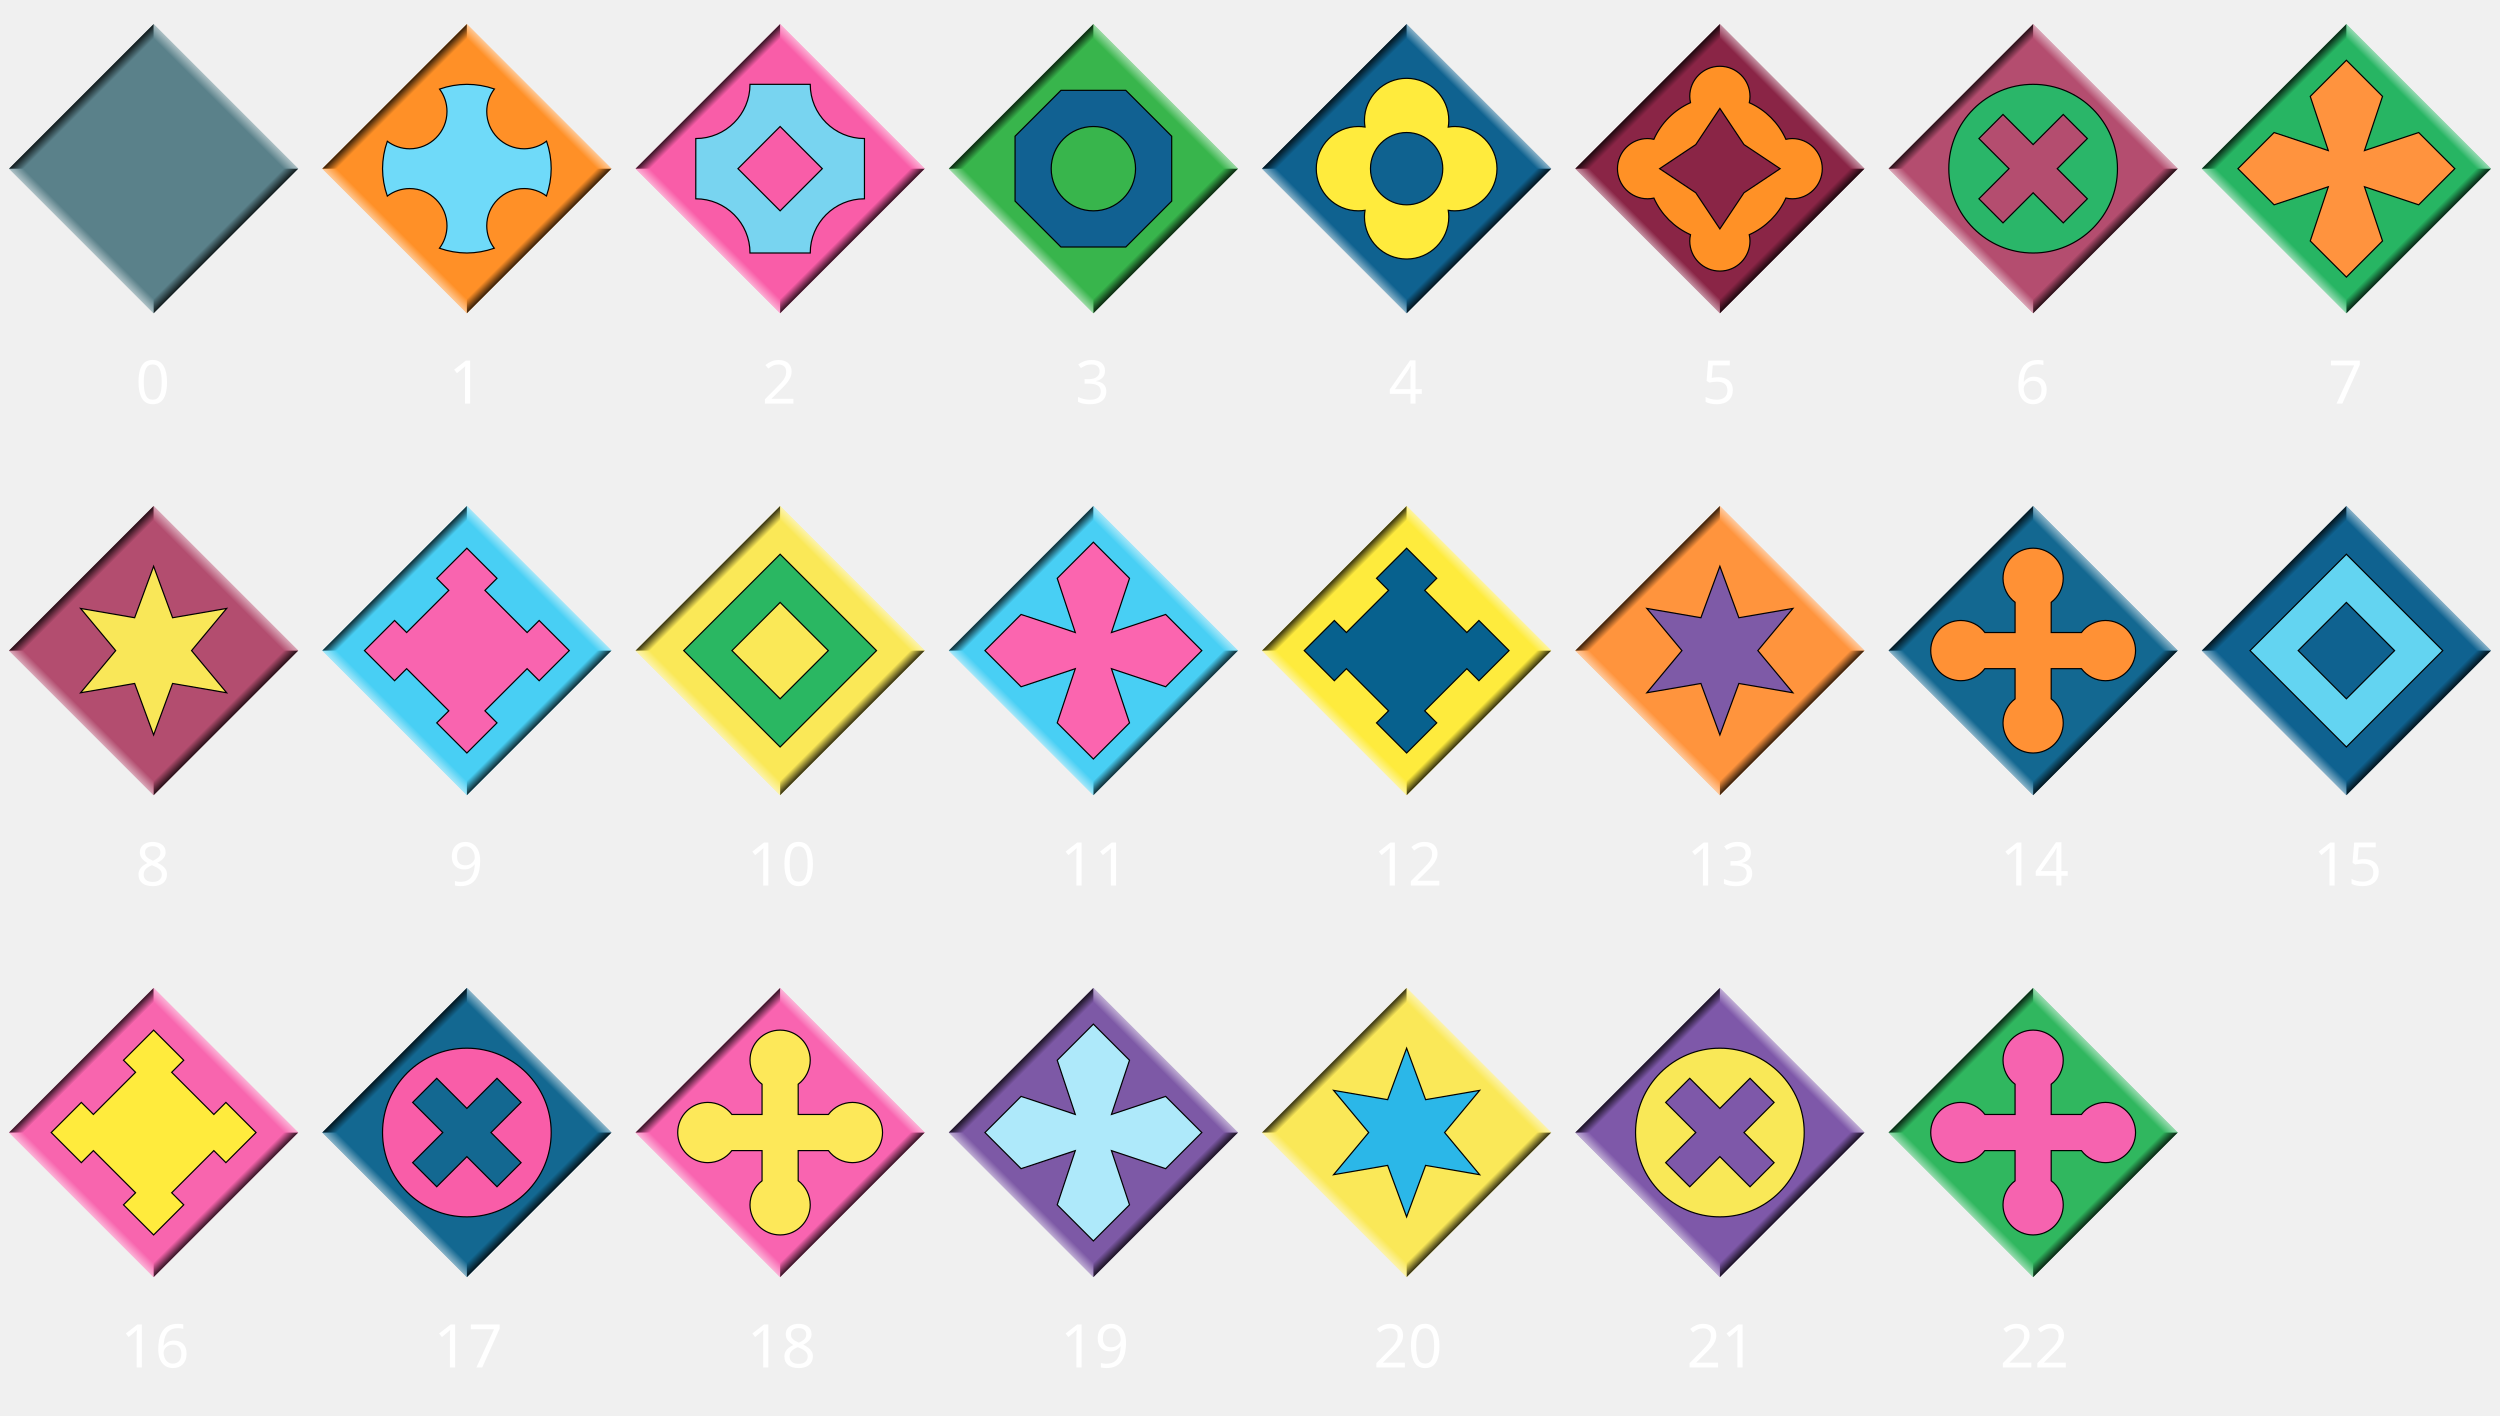
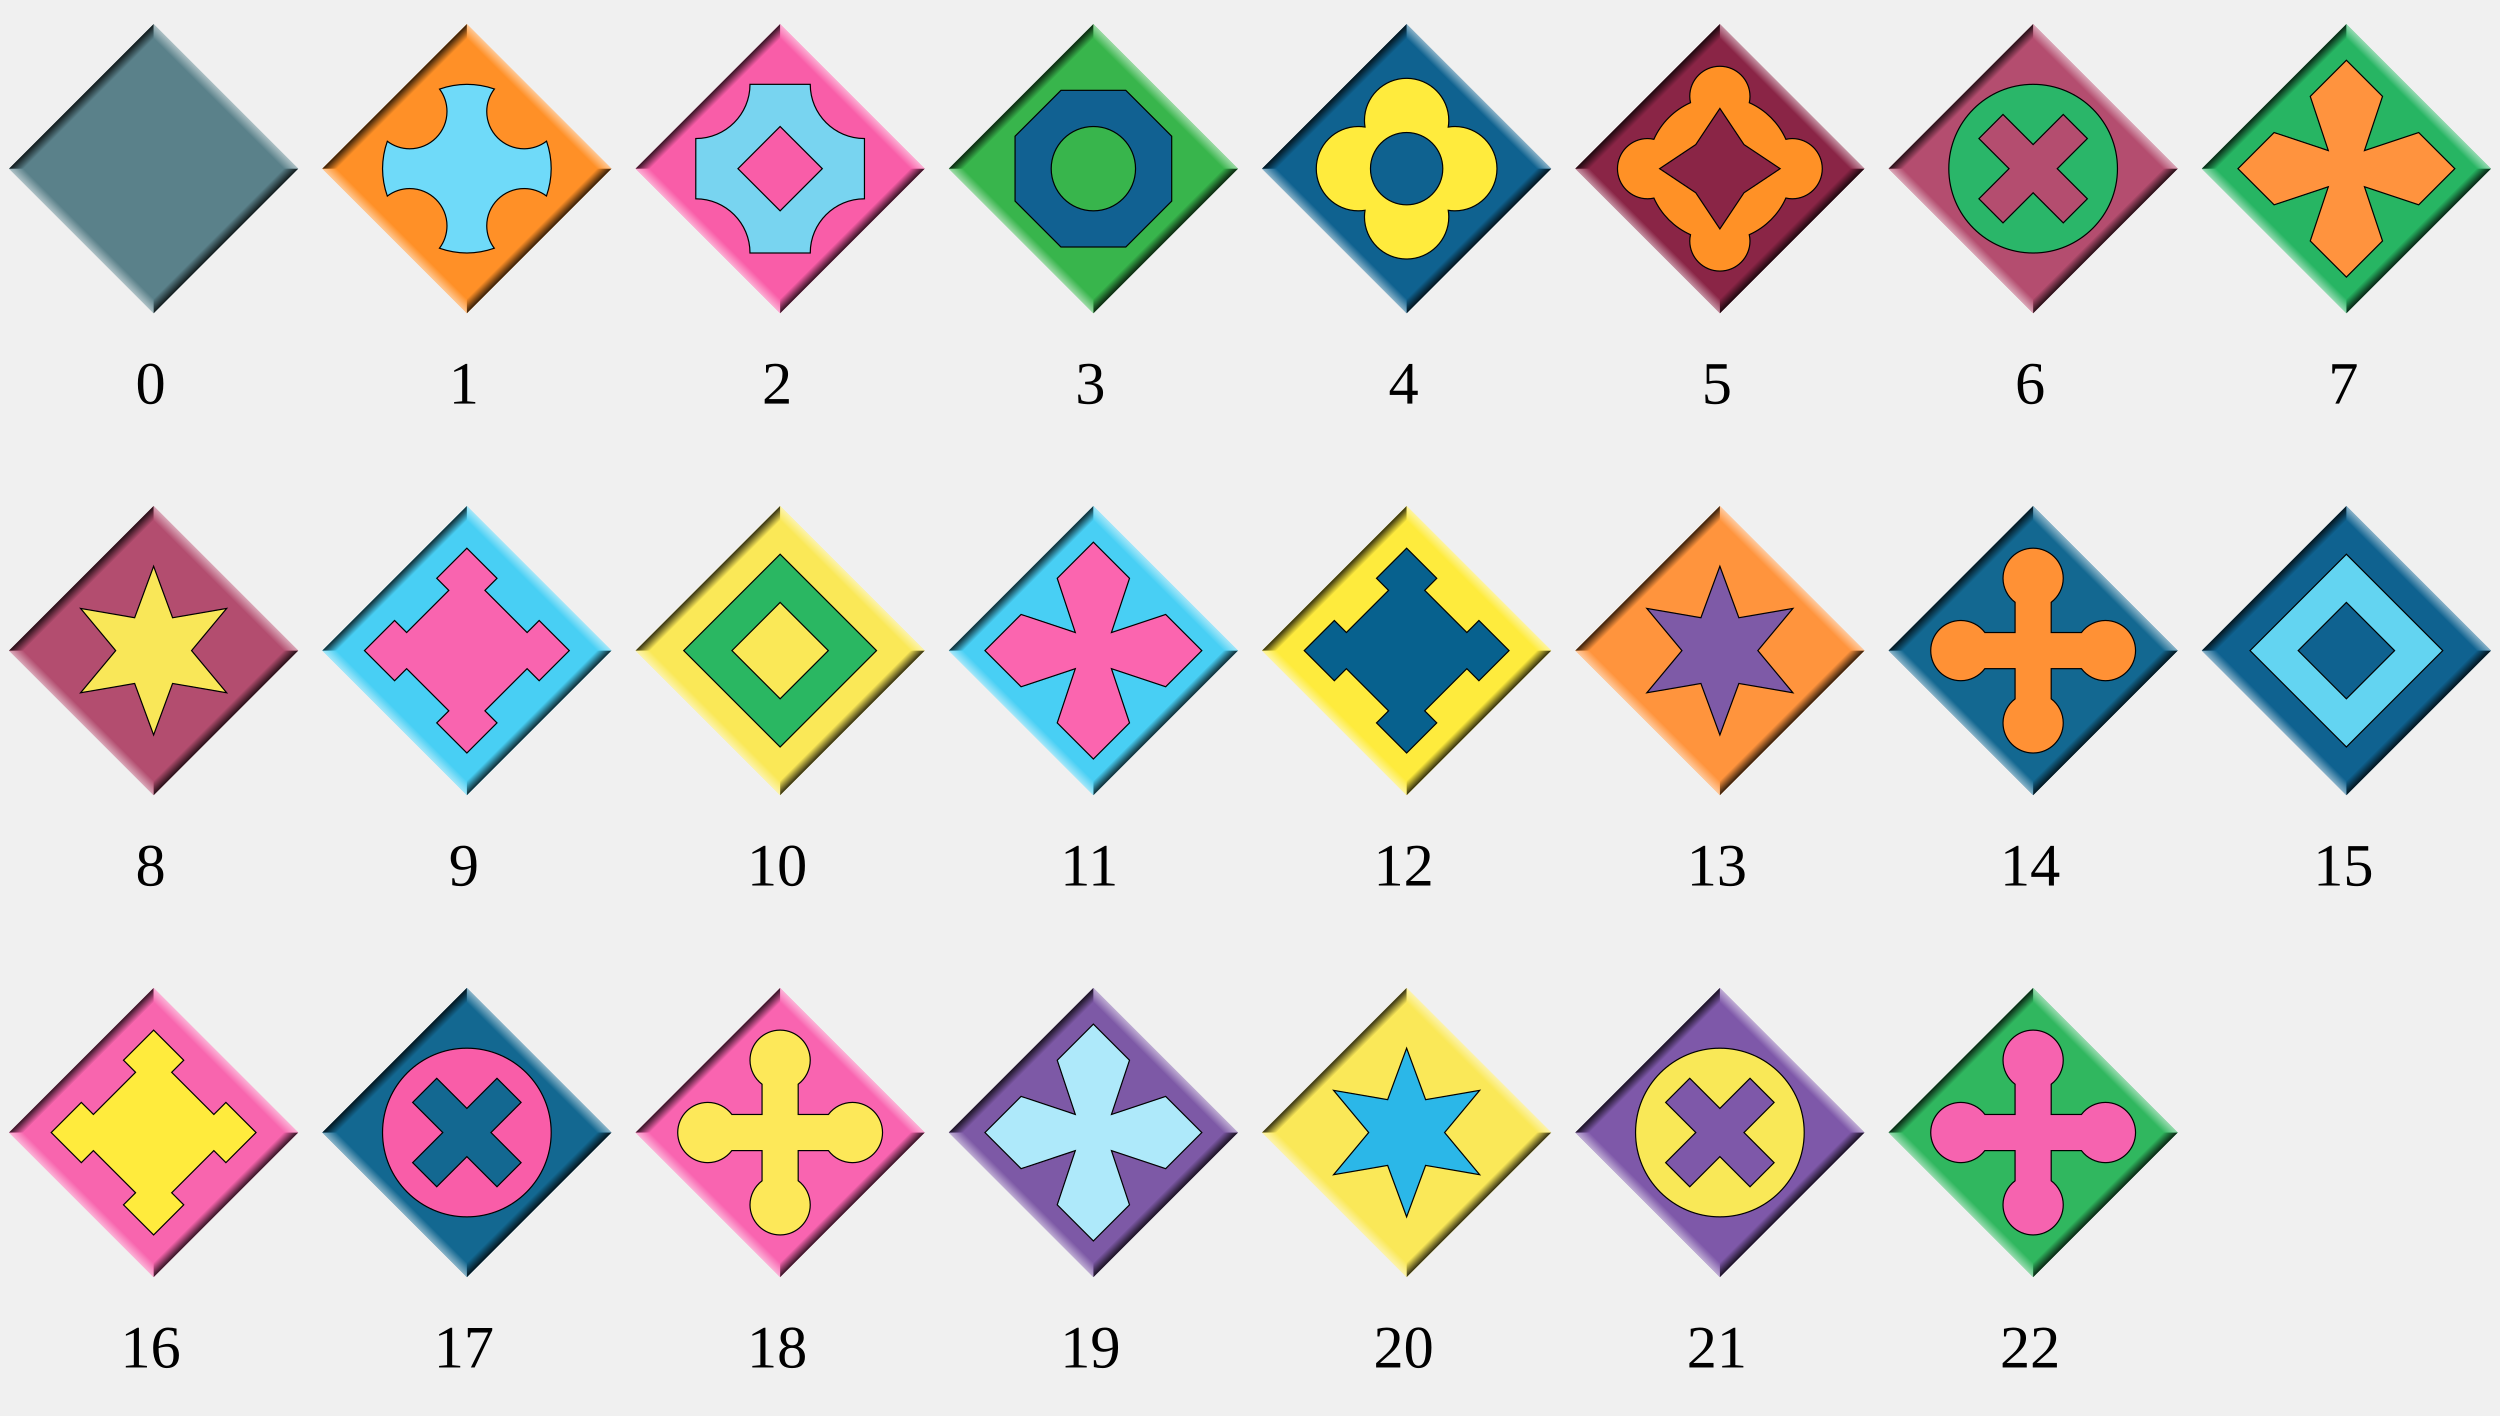
- <svg xmlns="http://www.w3.org/2000/svg" viewBox="0 0 830 470">
+ <svg xmlns="http://www.w3.org/2000/svg" viewBox="0 0 830 470" width="830" height="470">
+   <style>
+         text {
+             font-size: 20px;
+             fill: black;
+         }
+         @media (prefers-color-scheme: dark) {
+             text {
+                 fill: white;
+             }
+         }
+     </style>
  <defs>
    <mask id="mask">
      <rect fill="white" x="0" y="0" width="48" height="48" />
    </mask>
    <linearGradient id="dark-edge" y2="100%">
      <stop offset="45%" stop-color="black" stop-opacity="0" />
      <stop offset="50%" stop-color="black" stop-opacity="0.8" />
    </linearGradient>
    <linearGradient id="light-edge" y1="100%">
      <stop offset="50%" stop-color="white" stop-opacity="0.5" />
      <stop offset="55%" stop-color="white" stop-opacity="0" />
    </linearGradient>
    <linearGradient id="dark-edge-2" x1="100%" x2="0%" y1="100%">
      <stop offset="45%" stop-color="black" stop-opacity="0" />
      <stop offset="50%" stop-color="black" stop-opacity="0.8" />
    </linearGradient>
    <linearGradient id="light-edge-2" x1="100%" x2="0%" y2="100%">
      <stop offset="50%" stop-color="white" stop-opacity="0.5" />
      <stop offset="55%" stop-color="white" stop-opacity="0" />
    </linearGradient>
  </defs>
  <g transform="scale(2)">
    <g transform="translate(0, 4)">
      <g transform="translate(1.5, 24)">
        <path fill="#5a818a" d="M0,0 L24,-24 L48,0 L24,24 Z" />
        <path fill="url(#dark-edge)" d="M45,0 H48 L24,24 V21 z" />
        <path fill="url(#light-edge)" d="M0,0 H3 L24,21 V24 z" />
        <path fill="url(#dark-edge-2)" d="M0,0 H3 L24,-21 V-24 z" />
        <path fill="url(#light-edge-2)" d="M45,0 H48 L24,-24 V-21 z" />
      </g>
      <g transform="translate(53.5, 24)">
        <path fill="#ff9027" d="M0,0 L24,-24 L48,0 L24,24 Z" />
        <path fill="url(#dark-edge)" d="M45,0 H48 L24,24 V21 z" />
        <path fill="url(#light-edge)" d="M0,0 H3 L24,21 V24 z" />
        <path fill="url(#dark-edge-2)" d="M0,0 H3 L24,-21 V-24 z" />
        <path fill="url(#light-edge-2)" d="M45,0 H48 L24,-24 V-21 z" />
        <path fill="#6fdaf9" stroke="black" stroke-width="0.2" d="M24-14a14 14 0 0 0-4.535.787A6.2 6.2 0 0 1 20.699-9.5 6.2 6.2 0 0 1 14.5-3.3a6.2 6.2 0 0 1-3.707-1.25A14 14 0 0 0 10 0a14 14 0 0 0 .793 4.55A6.2 6.2 0 0 1 14.5 3.3a6.2 6.2 0 0 1 6.2 6.2 6.2 6.2 0 0 1-1.25 3.707A14 14 0 0 0 24 14a14 14 0 0 0 4.55-.793A6.2 6.2 0 0 1 27.3 9.5a6.2 6.2 0 0 1 6.2-6.2 6.2 6.2 0 0 1 3.713 1.235A14 14 0 0 0 38 0a14 14 0 0 0-.77-4.568 6.2 6.2 0 0 1-3.73 1.267A6.2 6.2 0 0 1 27.3-9.5a6.2 6.2 0 0 1 1.268-3.73A14 14 0 0 0 24-14" />
      </g>
      <g transform="translate(105.5, 24)">
        <path fill="#f95da8" d="M0,0 L24,-24 L48,0 L24,24 Z" />
        <path fill="url(#dark-edge)" d="M45,0 H48 L24,24 V21 z" />
        <path fill="url(#light-edge)" d="M0,0 H3 L24,21 V24 z" />
        <path fill="url(#dark-edge-2)" d="M0,0 H3 L24,-21 V-24 z" />
        <path fill="url(#light-edge-2)" d="M45,0 H48 L24,-24 V-21 z" />
        <path fill="#78d4f0" stroke="black" stroke-width="0.2" d="M10 5a9 9 0 0 1 9 9h10a9 9 0 0 1 9-9V-5a9 9 0 0 1-9-9H19a9 9 0 0 1-9 9zM24-7l7 7-7 7-7-7z" />
      </g>
      <g transform="translate(157.5, 24)">
        <path fill="#38b54c" d="M0,0 L24,-24 L48,0 L24,24 Z" />
        <path fill="url(#dark-edge)" d="M45,0 H48 L24,24 V21 z" />
        <path fill="url(#light-edge)" d="M0,0 H3 L24,21 V24 z" />
        <path fill="url(#dark-edge-2)" d="M0,0 H3 L24,-21 V-24 z" />
        <path fill="url(#light-edge-2)" d="M45,0 H48 L24,-24 V-21 z" />
        <path fill="#116192" stroke="black" stroke-width="0.2" d="M18.615-13 11-5.385v10.77L18.615 13h10.77L37 5.385v-10.77L29.385-13zM24-7a7 7 0 0 1 7 7 7 7 0 0 1-7 7 7 7 0 0 1-7-7 7 7 0 0 1 7-7" />
      </g>
      <g transform="translate(209.5, 24)">
        <path fill="#0f6290" d="M0,0 L24,-24 L48,0 L24,24 Z" />
        <path fill="url(#dark-edge)" d="M45,0 H48 L24,24 V21 z" />
        <path fill="url(#light-edge)" d="M0,0 H3 L24,21 V24 z" />
        <path fill="url(#dark-edge-2)" d="M0,0 H3 L24,-21 V-24 z" />
        <path fill="url(#light-edge-2)" d="M45,0 H48 L24,-24 V-21 z" />
        <path fill="#ffeb3d" stroke="black" stroke-width="0.2" d="M24-15a7 7 0 0 0-7 7 7 7 0 0 0 .09 1.088A7 7 0 0 0 16-7a7 7 0 0 0-7 7 7 7 0 0 0 7 7 7 7 0 0 0 1.092-.092A7 7 0 0 0 17 8a7 7 0 0 0 7 7 7 7 0 0 0 7-7 7 7 0 0 0-.088-1.09A7 7 0 0 0 32 7a7 7 0 0 0 7-7 7 7 0 0 0-7-7 7 7 0 0 0-1.092.092A7 7 0 0 0 31-8a7 7 0 0 0-7-7m0 9a6 6 0 0 1 6 6 6 6 0 0 1-6 6 6 6 0 0 1-6-6 6 6 0 0 1 6-6" />
      </g>
      <g transform="translate(261.5, 24)">
        <path fill="#8a2546" d="M0,0 L24,-24 L48,0 L24,24 Z" />
        <path fill="url(#dark-edge)" d="M45,0 H48 L24,24 V21 z" />
        <path fill="url(#light-edge)" d="M0,0 H3 L24,21 V24 z" />
        <path fill="url(#dark-edge-2)" d="M0,0 H3 L24,-21 V-24 z" />
        <path fill="url(#light-edge-2)" d="M45,0 H48 L24,-24 V-21 z" />
        <path fill="#ff9126" stroke="black" stroke-width="0.2" d="M41 0a5 5 0 0 0-5-5 5 5 0 0 0-1.043.123 12 12 0 0 0-6.07-6.074A5 5 0 0 0 29-12a5 5 0 0 0-5-5 5 5 0 0 0-5 5 5 5 0 0 0 .123 1.043 12 12 0 0 0-6.08 6.08A5 5 0 0 0 12-5a5 5 0 0 0-5 5 5 5 0 0 0 5 5 5 5 0 0 0 1.049-.113 12 12 0 0 0 6.074 6.07A5 5 0 0 0 19 12a5 5 0 0 0 5 5 5 5 0 0 0 5-5 5 5 0 0 0-.123-1.041 12 12 0 0 0 6.082-6.082A5 5 0 0 0 36 5a5 5 0 0 0 5-5zm-7 0-6 4-4 6-4-6-6-4 6-4 4-6 4 6z" />
      </g>
      <g transform="translate(313.5, 24)">
        <path fill="#b44d6f" d="M0,0 L24,-24 L48,0 L24,24 Z" />
        <path fill="url(#dark-edge)" d="M45,0 H48 L24,24 V21 z" />
        <path fill="url(#light-edge)" d="M0,0 H3 L24,21 V24 z" />
        <path fill="url(#dark-edge-2)" d="M0,0 H3 L24,-21 V-24 z" />
        <path fill="url(#light-edge-2)" d="M45,0 H48 L24,-24 V-21 z" />
        <path fill="#2ab669" stroke="black" stroke-width="0.2" d="M24-14A14 14 0 0 0 10 0a14 14 0 0 0 14 14A14 14 0 0 0 38 0a14 14 0 0 0-14-14zm4 14 5 5-4 4-5-5-5 5-4-4 5-5-5-5 4-4 5 5 5-5 4 4z" />
      </g>
      <g transform="translate(365.5, 24)">
        <path fill="#27b563" d="M0,0 L24,-24 L48,0 L24,24 Z" />
        <path fill="url(#dark-edge)" d="M45,0 H48 L24,24 V21 z" />
        <path fill="url(#light-edge)" d="M0,0 H3 L24,21 V24 z" />
        <path fill="url(#dark-edge-2)" d="M0,0 H3 L24,-21 V-24 z" />
        <path fill="url(#light-edge-2)" d="M45,0 H48 L24,-24 V-21 z" />
        <path fill="#ff933e" stroke="black" stroke-width="0.2" d="M6,0 l6,-6 l9,3 l-3,-9 l6,-6 l6,6 l-3,9 l9,-3 l6,6 l-6,6 l-9,-3 l3,9 l-6,6 l-6,-6 l3,-9 l-9,3 z" />
      </g>
    </g>
    <g transform="translate(0, 84)">
      <g transform="translate(1.5, 24)">
        <path fill="#b34d6f" d="M0,0 L24,-24 L48,0 L24,24 Z" />
        <path fill="url(#dark-edge)" d="M45,0 H48 L24,24 V21 z" />
        <path fill="url(#light-edge)" d="M0,0 H3 L24,21 V24 z" />
        <path fill="url(#dark-edge-2)" d="M0,0 H3 L24,-21 V-24 z" />
        <path fill="url(#light-edge-2)" d="M45,0 H48 L24,-24 V-21 z" />
        <path fill="#f9e758" stroke="black" stroke-width="0.2" d="M20.85-5.456 24-14l3.15 8.544L36.124-7 30.3 0l5.824 7-8.974-1.544L24 14l-3.15-8.544L11.876 7 17.7 0l-5.824-7z" />
      </g>
      <g transform="translate(53.5, 24)">
        <path fill="#48cff4" d="M0,0 L24,-24 L48,0 L24,24 Z" />
        <path fill="url(#dark-edge)" d="M45,0 H48 L24,24 V21 z" />
        <path fill="url(#light-edge)" d="M0,0 H3 L24,21 V24 z" />
        <path fill="url(#dark-edge-2)" d="M0,0 H3 L24,-21 V-24 z" />
        <path fill="url(#light-edge-2)" d="M45,0 H48 L24,-24 V-21 z" />
        <path fill="#f964af" stroke="black" stroke-width="0.2" d="M7,0 l5,-5 l2,2 l7,-7 l-2,-2 l5,-5 l5,5 l-2,2 l7,7 l2,-2 l5,5 l-5,5 l-2,-2 l-7,7 l2,2 l-5,5 l-5,-5 l2,-2 l-7,-7 l-2,2 z" />
      </g>
      <g transform="translate(105.5, 24)">
        <path fill="#fae857" d="M0,0 L24,-24 L48,0 L24,24 Z" />
        <path fill="url(#dark-edge)" d="M45,0 H48 L24,24 V21 z" />
        <path fill="url(#light-edge)" d="M0,0 H3 L24,21 V24 z" />
        <path fill="url(#dark-edge-2)" d="M0,0 H3 L24,-21 V-24 z" />
        <path fill="url(#light-edge-2)" d="M45,0 H48 L24,-24 V-21 z" />
        <path fill="#2ab762" stroke="black" stroke-width="0.2" fill-rule="evenodd" d="M8,0 l16,-16 l16,16 l-16,16 z M16,0 l8,-8 l8,8 l-8,8 z" />
      </g>
      <g transform="translate(157.5, 24)">
        <path fill="#48cff4" d="M0,0 L24,-24 L48,0 L24,24 Z" />
        <path fill="url(#dark-edge)" d="M45,0 H48 L24,24 V21 z" />
        <path fill="url(#light-edge)" d="M0,0 H3 L24,21 V24 z" />
        <path fill="url(#dark-edge-2)" d="M0,0 H3 L24,-21 V-24 z" />
        <path fill="url(#light-edge-2)" d="M45,0 H48 L24,-24 V-21 z" />
        <path fill="#fb65af" stroke="black" stroke-width="0.2" d="M6,0 l6,-6 l9,3 l-3,-9 l6,-6 l6,6 l-3,9 l9,-3 l6,6 l-6,6 l-9,-3 l3,9 l-6,6 l-6,-6 l3,-9 l-9,3 z" />
      </g>
      <g transform="translate(209.5, 24)">
        <path fill="#feeb3d" d="M0,0 L24,-24 L48,0 L24,24 Z" />
        <path fill="url(#dark-edge)" d="M45,0 H48 L24,24 V21 z" />
        <path fill="url(#light-edge)" d="M0,0 H3 L24,21 V24 z" />
        <path fill="url(#dark-edge-2)" d="M0,0 H3 L24,-21 V-24 z" />
        <path fill="url(#light-edge-2)" d="M45,0 H48 L24,-24 V-21 z" />
        <path fill="#07618e" stroke="black" stroke-width="0.2" d="M7,0 l5,-5 l2,2 l7,-7 l-2,-2 l5,-5 l5,5 l-2,2 l7,7 l2,-2 l5,5 l-5,5 l-2,-2 l-7,7 l2,2 l-5,5 l-5,-5 l2,-2 l-7,-7 l-2,2 z" />
      </g>
      <g transform="translate(261.5, 24)">
        <path fill="#ff943d" d="M0,0 L24,-24 L48,0 L24,24 Z" />
        <path fill="url(#dark-edge)" d="M45,0 H48 L24,24 V21 z" />
        <path fill="url(#light-edge)" d="M0,0 H3 L24,21 V24 z" />
        <path fill="url(#dark-edge-2)" d="M0,0 H3 L24,-21 V-24 z" />
        <path fill="url(#light-edge-2)" d="M45,0 H48 L24,-24 V-21 z" />
        <path fill="#7e5aa7" stroke="black" stroke-width="0.2" d="M20.85-5.456 24-14l3.15 8.544L36.124-7 30.3 0l5.824 7-8.974-1.544L24 14l-3.15-8.544L11.876 7 17.7 0l-5.824-7z" />
      </g>
      <g transform="translate(313.5, 24)">
        <path fill="#136891" d="M0,0 L24,-24 L48,0 L24,24 Z" />
        <path fill="url(#dark-edge)" d="M45,0 H48 L24,24 V21 z" />
        <path fill="url(#light-edge)" d="M0,0 H3 L24,21 V24 z" />
        <path fill="url(#dark-edge-2)" d="M0,0 H3 L24,-21 V-24 z" />
        <path fill="url(#light-edge-2)" d="M45,0 H48 L24,-24 V-21 z" />
        <path fill="#ff9135" stroke="black" stroke-width="0.2" d="M24-17a5 5 0 0 0-5 5 5 5 0 0 0 2 3.984V-3h-5.002A5 5 0 0 0 12-5a5 5 0 0 0-5 5 5 5 0 0 0 5 5 5 5 0 0 0 3.984-2H21v5.016A5 5 0 0 0 19 12a5 5 0 0 0 5 5 5 5 0 0 0 5-5 5 5 0 0 0-2-3.998V3h5.016A5 5 0 0 0 36 5a5 5 0 0 0 5-5 5 5 0 0 0-5-5 5 5 0 0 0-3.984 2H27v-5.016A5 5 0 0 0 29-12a5 5 0 0 0-5-5" />
      </g>
      <g transform="translate(365.5, 24)">
        <path fill="#0f6290" d="M0,0 L24,-24 L48,0 L24,24 Z" />
        <path fill="url(#dark-edge)" d="M45,0 H48 L24,24 V21 z" />
        <path fill="url(#light-edge)" d="M0,0 H3 L24,21 V24 z" />
        <path fill="url(#dark-edge-2)" d="M0,0 H3 L24,-21 V-24 z" />
        <path fill="url(#light-edge-2)" d="M45,0 H48 L24,-24 V-21 z" />
        <path fill="#63d4f1" stroke="black" stroke-width="0.2" fill-rule="evenodd" d="M8,0 l16,-16 l16,16 l-16,16 z M16,0 l8,-8 l8,8 l-8,8 z" />
      </g>
    </g>
    <g transform="translate(0, 164)">
      <g transform="translate(1.5, 24)">
        <path fill="#f865ae" d="M0,0 L24,-24 L48,0 L24,24 Z" />
        <path fill="url(#dark-edge)" d="M45,0 H48 L24,24 V21 z" />
        <path fill="url(#light-edge)" d="M0,0 H3 L24,21 V24 z" />
        <path fill="url(#dark-edge-2)" d="M0,0 H3 L24,-21 V-24 z" />
        <path fill="url(#light-edge-2)" d="M45,0 H48 L24,-24 V-21 z" />
        <path fill="#ffeb3d" stroke="black" stroke-width="0.2" d="M7,0 l5,-5 l2,2 l7,-7 l-2,-2 l5,-5 l5,5 l-2,2 l7,7 l2,-2 l5,5 l-5,5 l-2,-2 l-7,7 l2,2 l-5,5 l-5,-5 l2,-2 l-7,-7 l-2,2 z" />
      </g>
      <g transform="translate(53.5, 24)">
        <path fill="#136891" d="M0,0 L24,-24 L48,0 L24,24 Z" />
        <path fill="url(#dark-edge)" d="M45,0 H48 L24,24 V21 z" />
        <path fill="url(#light-edge)" d="M0,0 H3 L24,21 V24 z" />
        <path fill="url(#dark-edge-2)" d="M0,0 H3 L24,-21 V-24 z" />
        <path fill="url(#light-edge-2)" d="M45,0 H48 L24,-24 V-21 z" />
        <path fill="#f95da8" stroke="black" stroke-width="0.2" d="M24-14A14 14 0 0 0 10 0a14 14 0 0 0 14 14A14 14 0 0 0 38 0a14 14 0 0 0-14-14zm4 14 5 5-4 4-5-5-5 5-4-4 5-5-5-5 4-4 5 5 5-5 4 4z" />
      </g>
      <g transform="translate(105.5, 24)">
        <path fill="#f964b0" d="M0,0 L24,-24 L48,0 L24,24 Z" />
        <path fill="url(#dark-edge)" d="M45,0 H48 L24,24 V21 z" />
        <path fill="url(#light-edge)" d="M0,0 H3 L24,21 V24 z" />
        <path fill="url(#dark-edge-2)" d="M0,0 H3 L24,-21 V-24 z" />
        <path fill="url(#light-edge-2)" d="M45,0 H48 L24,-24 V-21 z" />
        <path fill="#fde859" stroke="black" stroke-width="0.2" d="M24-17a5 5 0 0 0-5 5 5 5 0 0 0 2 3.984V-3h-5.002A5 5 0 0 0 12-5a5 5 0 0 0-5 5 5 5 0 0 0 5 5 5 5 0 0 0 3.984-2H21v5.016A5 5 0 0 0 19 12a5 5 0 0 0 5 5 5 5 0 0 0 5-5 5 5 0 0 0-2-3.998V3h5.016A5 5 0 0 0 36 5a5 5 0 0 0 5-5 5 5 0 0 0-5-5 5 5 0 0 0-3.984 2H27v-5.016A5 5 0 0 0 29-12a5 5 0 0 0-5-5" />
      </g>
      <g transform="translate(157.5, 24)">
        <path fill="#7d59a6" d="M0,0 L24,-24 L48,0 L24,24 Z" />
        <path fill="url(#dark-edge)" d="M45,0 H48 L24,24 V21 z" />
        <path fill="url(#light-edge)" d="M0,0 H3 L24,21 V24 z" />
        <path fill="url(#dark-edge-2)" d="M0,0 H3 L24,-21 V-24 z" />
        <path fill="url(#light-edge-2)" d="M45,0 H48 L24,-24 V-21 z" />
        <path fill="#aee9fa" stroke="black" stroke-width="0.2" d="M6,0 l6,-6 l9,3 l-3,-9 l6,-6 l6,6 l-3,9 l9,-3 l6,6 l-6,6 l-9,-3 l3,9 l-6,6 l-6,-6 l3,-9 l-9,3 z" />
      </g>
      <g transform="translate(209.5, 24)">
        <path fill="#fae858" d="M0,0 L24,-24 L48,0 L24,24 Z" />
        <path fill="url(#dark-edge)" d="M45,0 H48 L24,24 V21 z" />
        <path fill="url(#light-edge)" d="M0,0 H3 L24,21 V24 z" />
        <path fill="url(#dark-edge-2)" d="M0,0 H3 L24,-21 V-24 z" />
        <path fill="url(#light-edge-2)" d="M45,0 H48 L24,-24 V-21 z" />
        <path fill="#2bb7e8" stroke="black" stroke-width="0.2" d="M20.85-5.456 24-14l3.15 8.544L36.124-7 30.3 0l5.824 7-8.974-1.544L24 14l-3.15-8.544L11.876 7 17.7 0l-5.824-7z" />
      </g>
      <g transform="translate(261.5, 24)">
        <path fill="#7e58a9" d="M0,0 L24,-24 L48,0 L24,24 Z" />
        <path fill="url(#dark-edge)" d="M45,0 H48 L24,24 V21 z" />
        <path fill="url(#light-edge)" d="M0,0 H3 L24,21 V24 z" />
        <path fill="url(#dark-edge-2)" d="M0,0 H3 L24,-21 V-24 z" />
        <path fill="url(#light-edge-2)" d="M45,0 H48 L24,-24 V-21 z" />
        <path fill="#f9e857" stroke="black" stroke-width="0.2" d="M24-14A14 14 0 0 0 10 0a14 14 0 0 0 14 14A14 14 0 0 0 38 0a14 14 0 0 0-14-14zm4 14 5 5-4 4-5-5-5 5-4-4 5-5-5-5 4-4 5 5 5-5 4 4z" />
      </g>
      <g transform="translate(313.5, 24)">
        <path fill="#30b75f" d="M0,0 L24,-24 L48,0 L24,24 Z" />
        <path fill="url(#dark-edge)" d="M45,0 H48 L24,24 V21 z" />
        <path fill="url(#light-edge)" d="M0,0 H3 L24,21 V24 z" />
        <path fill="url(#dark-edge-2)" d="M0,0 H3 L24,-21 V-24 z" />
        <path fill="url(#light-edge-2)" d="M45,0 H48 L24,-24 V-21 z" />
        <path fill="#f663af" stroke="black" stroke-width="0.2" d="M24-17a5 5 0 0 0-5 5 5 5 0 0 0 2 3.984V-3h-5.002A5 5 0 0 0 12-5a5 5 0 0 0-5 5 5 5 0 0 0 5 5 5 5 0 0 0 3.984-2H21v5.016A5 5 0 0 0 19 12a5 5 0 0 0 5 5 5 5 0 0 0 5-5 5 5 0 0 0-2-3.998V3h5.016A5 5 0 0 0 36 5a5 5 0 0 0 5-5 5 5 0 0 0-5-5 5 5 0 0 0-3.984 2H27v-5.016A5 5 0 0 0 29-12a5 5 0 0 0-5-5" />
      </g>
    </g>
  </g>
-   <g fill="white" font-size="20px" font-family="Recursive Sans Casual Static">
-     <text x="45" y="134">0</text>
-     <text x="149" y="134">1</text>
-     <text x="253" y="134">2</text>
-     <text x="357" y="134">3</text>
-     <text x="461" y="134">4</text>
-     <text x="565" y="134">5</text>
-     <text x="669" y="134">6</text>
-     <text x="773" y="134">7</text>
-     <text x="45" y="294">8</text>
-     <text x="149" y="294">9</text>
-     <text x="248" y="294">10</text>
-     <text x="352" y="294">11</text>
-     <text x="456" y="294">12</text>
-     <text x="560" y="294">13</text>
-     <text x="664" y="294">14</text>
-     <text x="768" y="294">15</text>
-     <text x="40" y="454">16</text>
-     <text x="144" y="454">17</text>
-     <text x="248" y="454">18</text>
-     <text x="352" y="454">19</text>
-     <text x="456" y="454">20</text>
-     <text x="560" y="454">21</text>
-     <text x="664" y="454">22</text>
-   </g>
+   <text x="45" y="134">0</text>
+   <text x="149" y="134">1</text>
+   <text x="253" y="134">2</text>
+   <text x="357" y="134">3</text>
+   <text x="461" y="134">4</text>
+   <text x="565" y="134">5</text>
+   <text x="669" y="134">6</text>
+   <text x="773" y="134">7</text>
+   <text x="45" y="294">8</text>
+   <text x="149" y="294">9</text>
+   <text x="248" y="294">10</text>
+   <text x="352" y="294">11</text>
+   <text x="456" y="294">12</text>
+   <text x="560" y="294">13</text>
+   <text x="664" y="294">14</text>
+   <text x="768" y="294">15</text>
+   <text x="40" y="454">16</text>
+   <text x="144" y="454">17</text>
+   <text x="248" y="454">18</text>
+   <text x="352" y="454">19</text>
+   <text x="456" y="454">20</text>
+   <text x="560" y="454">21</text>
+   <text x="664" y="454">22</text>
</svg>
